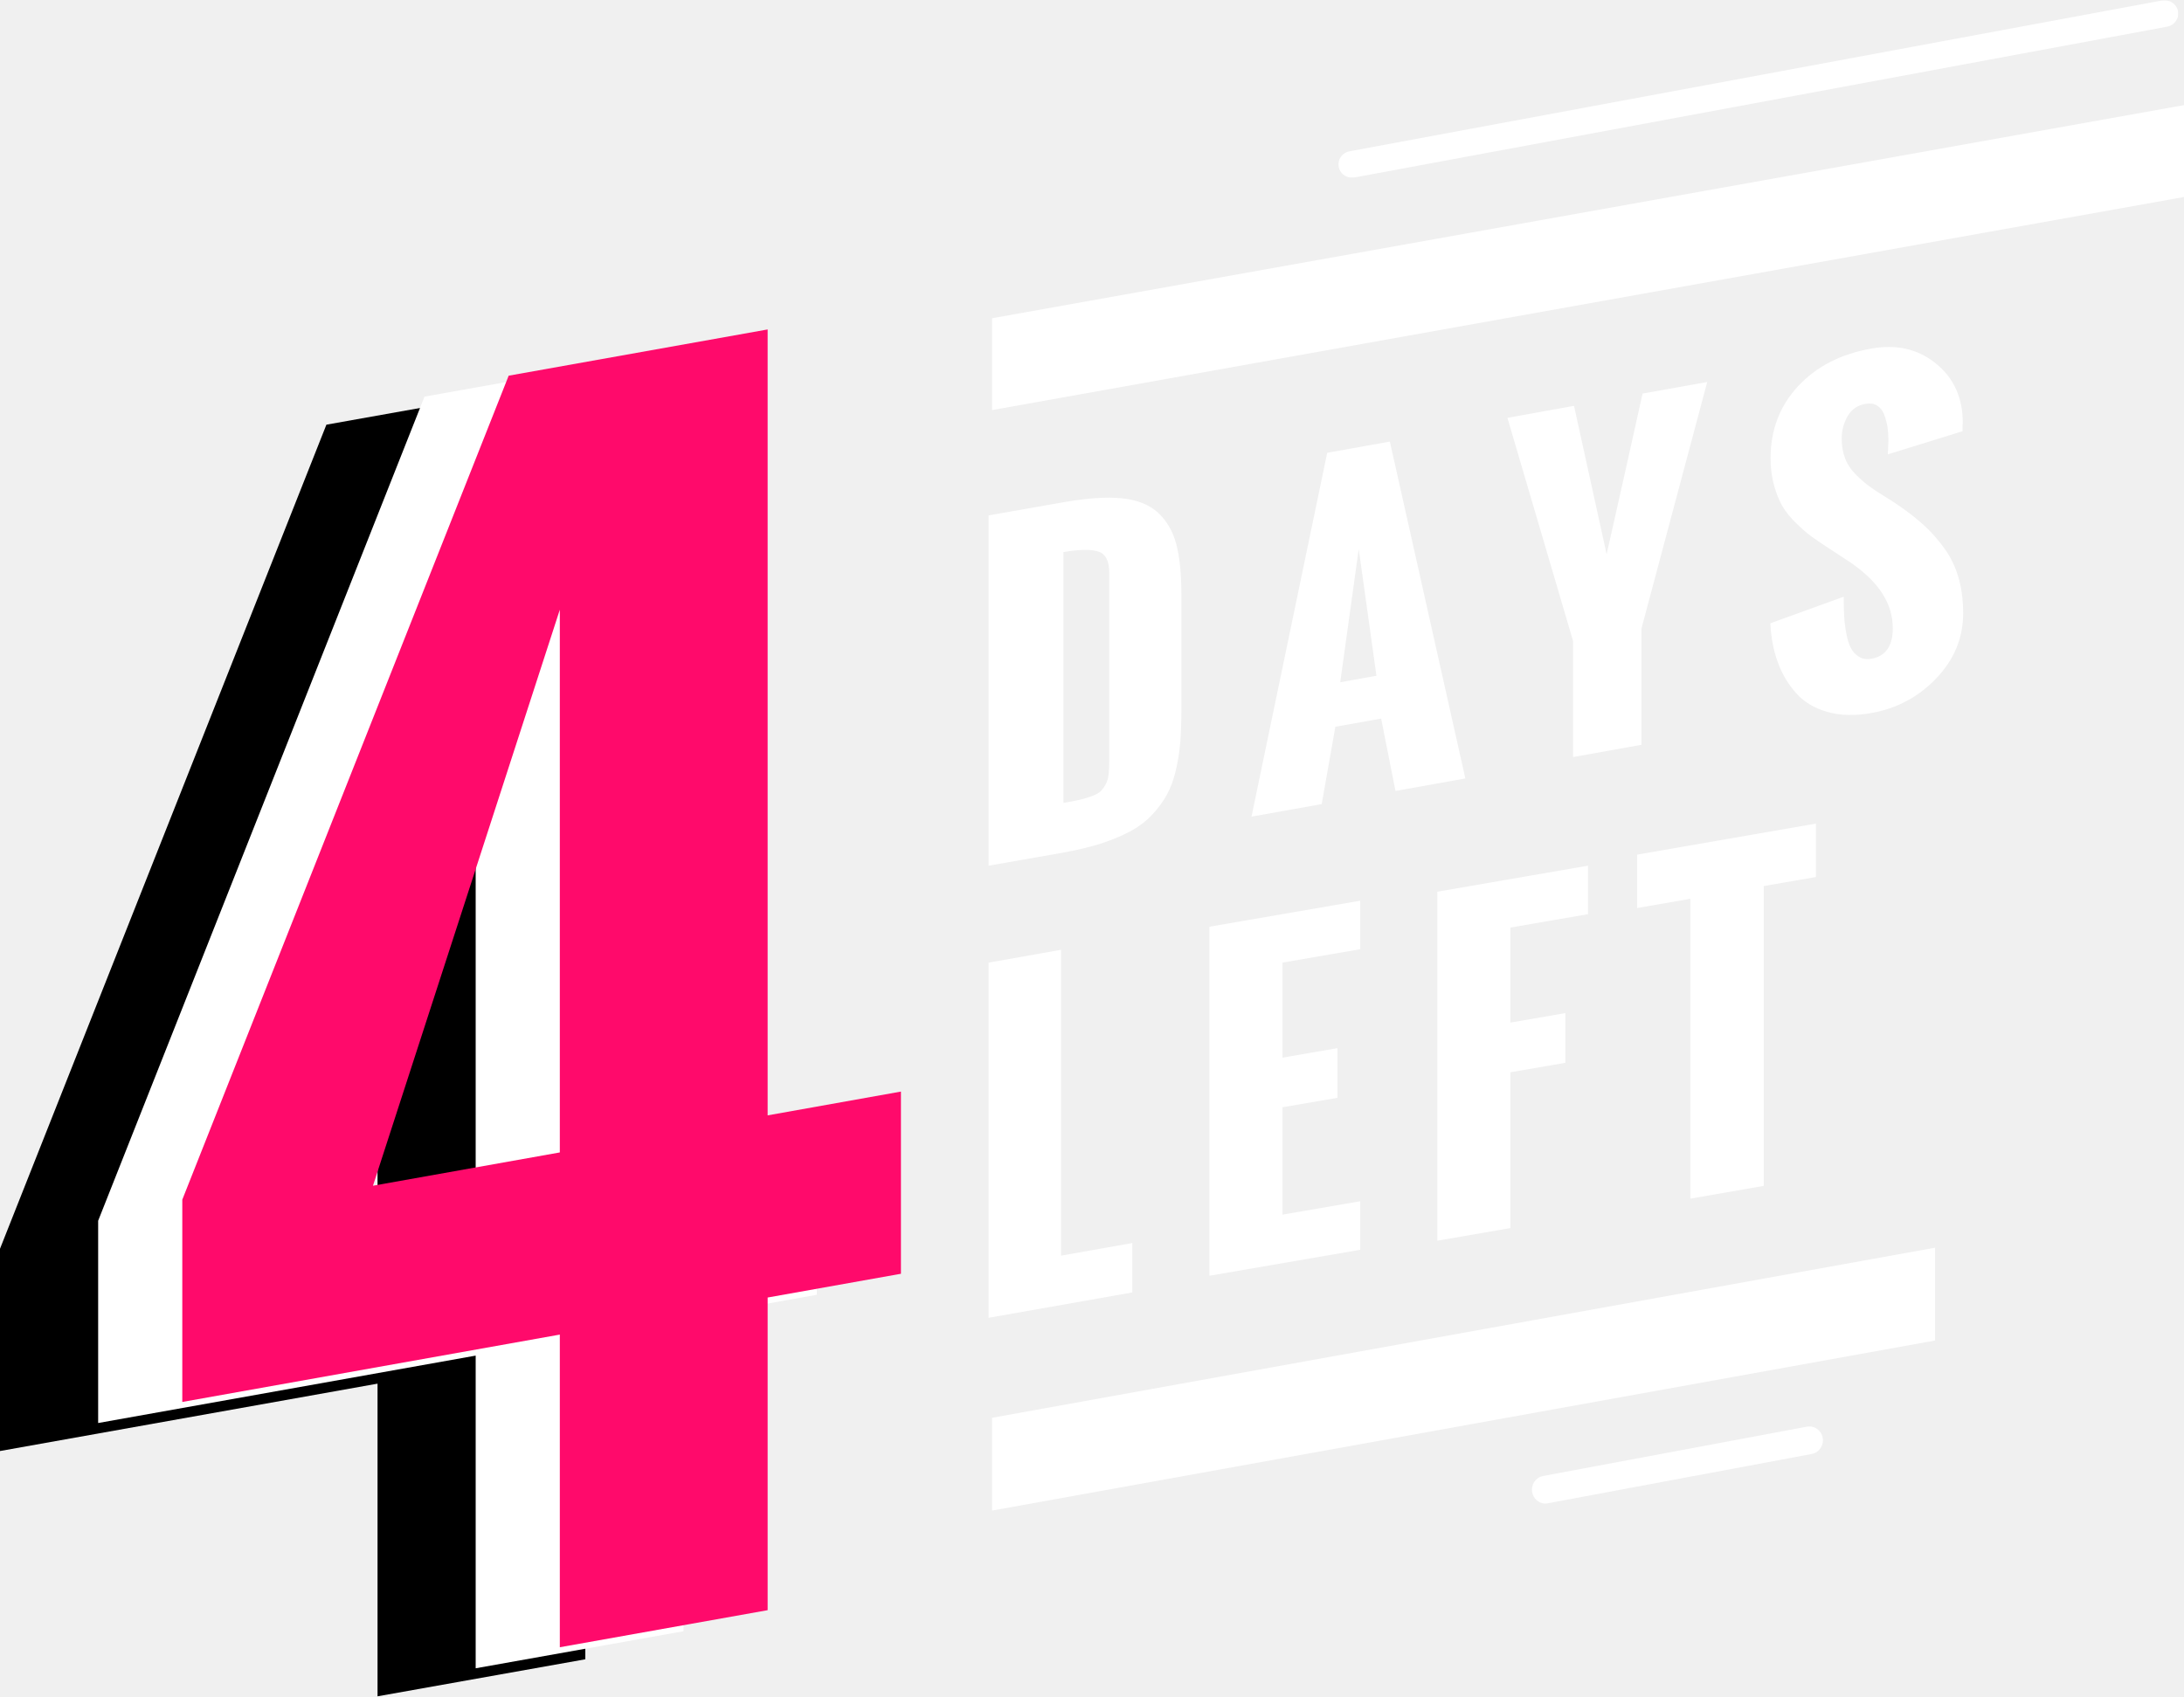
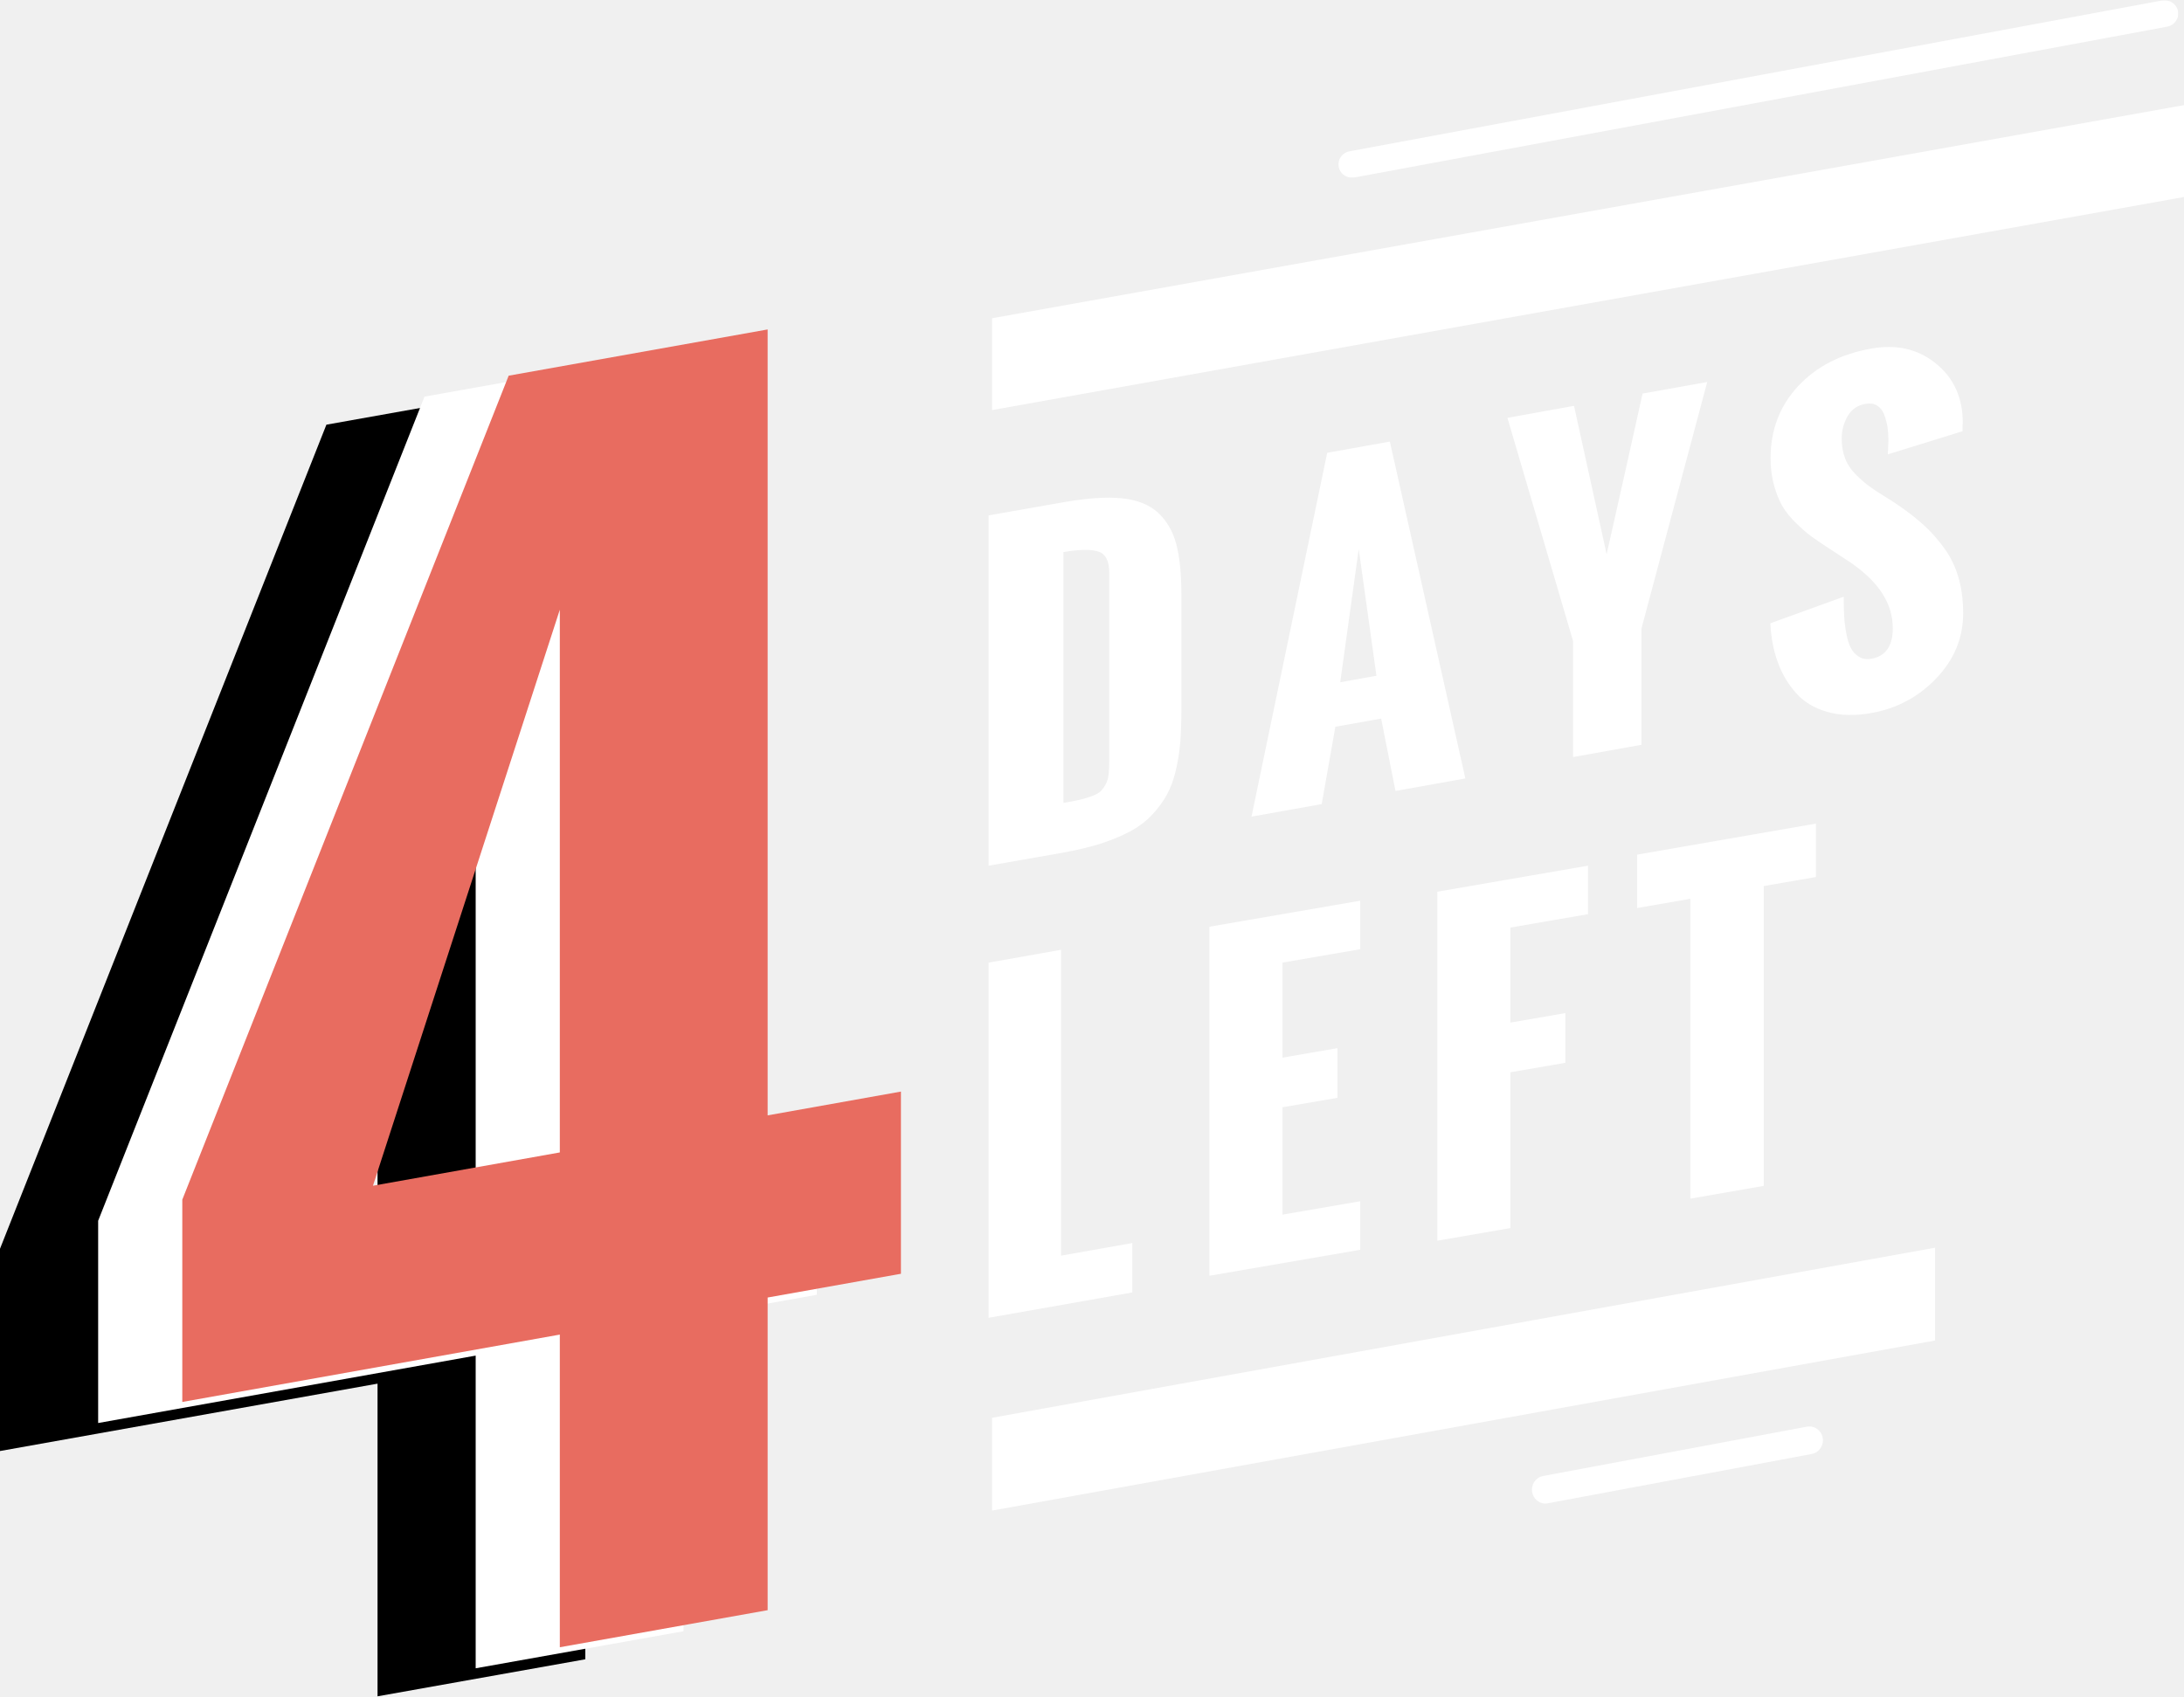
<svg xmlns="http://www.w3.org/2000/svg" xmlns:xlink="http://www.w3.org/1999/xlink" width="623px" height="484px" viewBox="0 0 623 484" version="1.1">
  <defs>
    <polygon id="path-1" points="0.8 0.082 240.366 0.082 240.366 50.694 0.8 50.694" />
  </defs>
  <g id="Page-2" stroke="none" stroke-width="1" fill="none" fill-rule="evenodd">
    <g id="Desktop-Copy-6" transform="translate(-198, -139)">
      <g id="Group" transform="translate(198, 139)">
        <g id="Group-33" transform="translate(282, 0)">
          <path d="M21.359,229.092 C23.314,228.755 24.874,228.458 25.997,228.193 C27.131,227.937 28.264,227.6 29.387,227.181 C30.521,226.752 31.353,226.323 31.883,225.853 C32.403,225.353 32.892,224.699 33.349,223.892 C33.797,223.075 34.098,222.135 34.223,221.082 C34.358,220.04 34.42,218.763 34.42,217.251 L34.42,163.434 C34.42,160.135 33.433,158.132 31.436,157.428 C29.429,156.682 26.07,156.723 21.359,157.519 L21.359,229.092 Z M0,247 L0,147.058 L21.255,143.319 C28.046,142.124 33.62,141.736 38.008,142.175 C42.407,142.625 45.839,143.994 48.355,146.302 C50.861,148.632 52.598,151.645 53.555,155.313 C54.522,159.011 55,163.812 55,169.778 L55,202.53 C55,206.096 54.886,209.212 54.667,211.888 C54.438,214.595 54.022,217.251 53.388,219.897 C52.775,222.553 51.912,224.842 50.84,226.783 C49.769,228.744 48.386,230.614 46.691,232.432 C44.996,234.24 42.948,235.803 40.566,237.121 C38.164,238.408 35.367,239.594 32.133,240.656 C28.919,241.678 25.207,242.577 21.027,243.312 L0,247 Z" id="Fill-8" fill="#FFFFFF" />
          <path d="M100.309,194.667 L110.64,192.807 L105.587,156.63 L100.309,194.667 Z M75,233 L96.592,129.198 L114.469,126 L136,222.109 L116.072,225.675 L111.978,205.027 L98.92,207.356 L95.03,229.424 L75,233 Z" id="Fill-10" fill="#FFFFFF" />
          <path d="M166.725,216 L166.725,182.899 L148,119.225 L167,115.796 L176.301,158.14 C177.453,153.124 179.174,145.458 181.456,135.213 C183.749,124.947 185.45,117.311 186.55,112.296 L205,109 L186.224,179.409 L186.224,212.51 L166.725,216 Z" id="Fill-12" fill="#FFFFFF" />
          <path d="M223,177.842 L243.934,170.257 C243.934,172.278 243.976,174.054 244.049,175.616 C244.122,177.158 244.31,178.812 244.643,180.578 C244.956,182.344 245.394,183.763 245.947,184.855 C246.489,185.927 247.261,186.774 248.263,187.377 C249.274,188 250.453,188.194 251.819,187.959 C255.887,187.244 257.932,184.345 257.932,179.24 C257.932,172.227 253.916,165.979 245.853,160.487 L239.449,156.281 C237.415,154.964 235.798,153.851 234.578,152.953 C233.357,152.075 231.939,150.819 230.291,149.206 C228.653,147.603 227.37,146.011 226.442,144.418 C225.514,142.826 224.721,140.835 224.064,138.497 C223.396,136.118 223.063,133.546 223.063,130.769 C223.063,122.673 225.691,115.813 230.948,110.157 C236.205,104.532 243.173,100.969 251.872,99.448 C259.079,98.172 265.233,99.622 270.292,103.777 C275.361,107.901 277.896,113.526 277.896,120.632 L277.833,121.367 L277.833,123.041 L256.513,129.636 C256.513,129.227 256.544,128.584 256.607,127.717 C256.659,126.839 256.68,126.124 256.68,125.562 C256.68,124.235 256.597,122.969 256.409,121.785 C256.221,120.591 255.898,119.427 255.47,118.284 C255.032,117.14 254.364,116.293 253.457,115.721 C252.55,115.149 251.454,115.007 250.161,115.221 C247.908,115.609 246.197,116.773 245.06,118.712 C243.934,120.662 243.36,122.806 243.36,125.175 C243.36,127.237 243.684,129.136 244.351,130.84 C245.008,132.535 246.02,134.036 247.366,135.383 C248.711,136.71 249.942,137.813 251.068,138.63 C252.205,139.477 253.718,140.488 255.616,141.652 C257.504,142.815 258.85,143.683 259.642,144.245 C262.542,146.246 264.993,148.195 267.006,150.043 C269.009,151.891 270.897,154.035 272.68,156.516 C274.464,158.986 275.799,161.732 276.675,164.815 C277.562,167.868 278,171.257 278,174.994 C278,181.997 275.455,188.173 270.354,193.523 C265.254,198.862 259.058,202.18 251.757,203.456 C247.032,204.283 242.828,204.17 239.167,203.098 C235.496,202.037 232.544,200.24 230.291,197.708 C228.048,195.176 226.306,192.246 225.107,188.898 C223.897,185.57 223.198,181.884 223,177.842" id="Fill-14" fill="#FFFFFF" />
          <polygon id="Fill-16" fill="#FFFFFF" points="0 376 0 274.667 20.678 271 20.678 358.267 41 354.673 41 368.76" />
          <polygon id="Fill-18" fill="#FFFFFF" points="63 364 63 264.42 106 257 106 270.832 83.847 274.648 83.847 301.772 99.532 299.065 99.532 313.223 83.847 315.93 83.847 346.565 106 342.749 106 356.591" />
          <polygon id="Fill-20" fill="#FFFFFF" points="128 354 128 254.43 171 247 171 260.832 148.852 264.648 148.852 291.772 164.531 289.065 164.531 303.243 148.852 305.94 148.852 350.397" />
          <polygon id="Fill-22" fill="#FFFFFF" points="200.188 342 200.188 256.445 185 259.082 185 243.848 236 235 236 250.234 221.119 252.809 221.119 338.354" />
          <polygon id="Fill-24" fill="#FFFFFF" points="341 56.203 1 117 1 90.807 341 30" />
          <polygon id="Fill-26" fill="#FFFFFF" points="270 382.477 1 431 1 404.533 270 356" />
          <g id="Group-30" transform="translate(99, 0)">
            <mask id="mask-2" fill="white">
              <use xlink:href="#path-1" />
            </mask>
            <g id="Clip-29" />
            <path d="M4.634,50.694 C2.823,50.694 1.217,49.419 0.867,47.593 C0.476,45.543 1.845,43.554 3.934,43.177 L235.822,0.122 C237.932,-0.173 239.888,1.112 240.299,3.172 C240.691,5.222 239.311,7.211 237.232,7.599 L5.334,50.643 C5.098,50.684 4.861,50.694 4.634,50.694" id="Fill-28" fill="#FFFFFF" mask="url(#mask-2)" />
          </g>
          <path d="M158.836,429 C157.011,429 155.393,427.651 155.063,425.738 C154.682,423.602 156.063,421.531 158.156,421.148 L233.474,407.059 C235.566,406.687 237.566,408.101 237.937,410.236 C238.318,412.404 236.927,414.454 234.845,414.847 L159.516,428.926 C159.289,428.968 159.052,429 158.836,429" id="Fill-31" fill="#FFFFFF" />
        </g>
        <g id="Group-5" transform="translate(0, 94)">
          <path d="M54.4,258.325 L107.695,248.822 L107.695,93.957 L54.4,258.325 Z M107.695,390 L107.695,300.789 L0,320.013 L0,262.301 L93.109,27.17 L166.967,14 L166.967,238.236 L205,231.457 L205,283.433 L166.967,290.222 L166.967,379.434 L107.695,390 Z" id="Fill-1" fill="#000000" />
          <path d="M121.094,19.17 L28,254.311 L28,312.022 L135.69,292.789 L135.69,382 L194.969,371.424 L194.969,282.222 L233,275.433 L233,223.447 L194.969,230.246 L194.969,6 L121.094,19.17 Z M135.69,85.947 L135.69,240.822 L82.387,250.325 L135.69,85.947 Z" id="Fill-3" fill="#FFFFFF" />
-           <path d="M218.975,0 L145.103,13.19 L52,248.294 L52,306.014 L159.691,286.791 L159.691,376 L218.975,365.424 L218.975,276.215 L257,269.436 L257,217.451 L218.975,224.24 L218.975,0 Z M159.691,79.965 L159.691,234.816 L106.392,244.318 L159.691,79.965 Z" id="Fill-4" fill="#FF0A6B" />
+           <path d="M218.975,0 L145.103,13.19 L52,248.294 L52,306.014 L159.691,286.791 L159.691,376 L218.975,365.424 L218.975,276.215 L257,269.436 L257,217.451 L218.975,224.24 L218.975,0 Z M159.691,79.965 L159.691,234.816 L106.392,244.318 L159.691,79.965 Z" id="Fill-4" fill="#E86C60" />
        </g>
      </g>
    </g>
  </g>
</svg>
